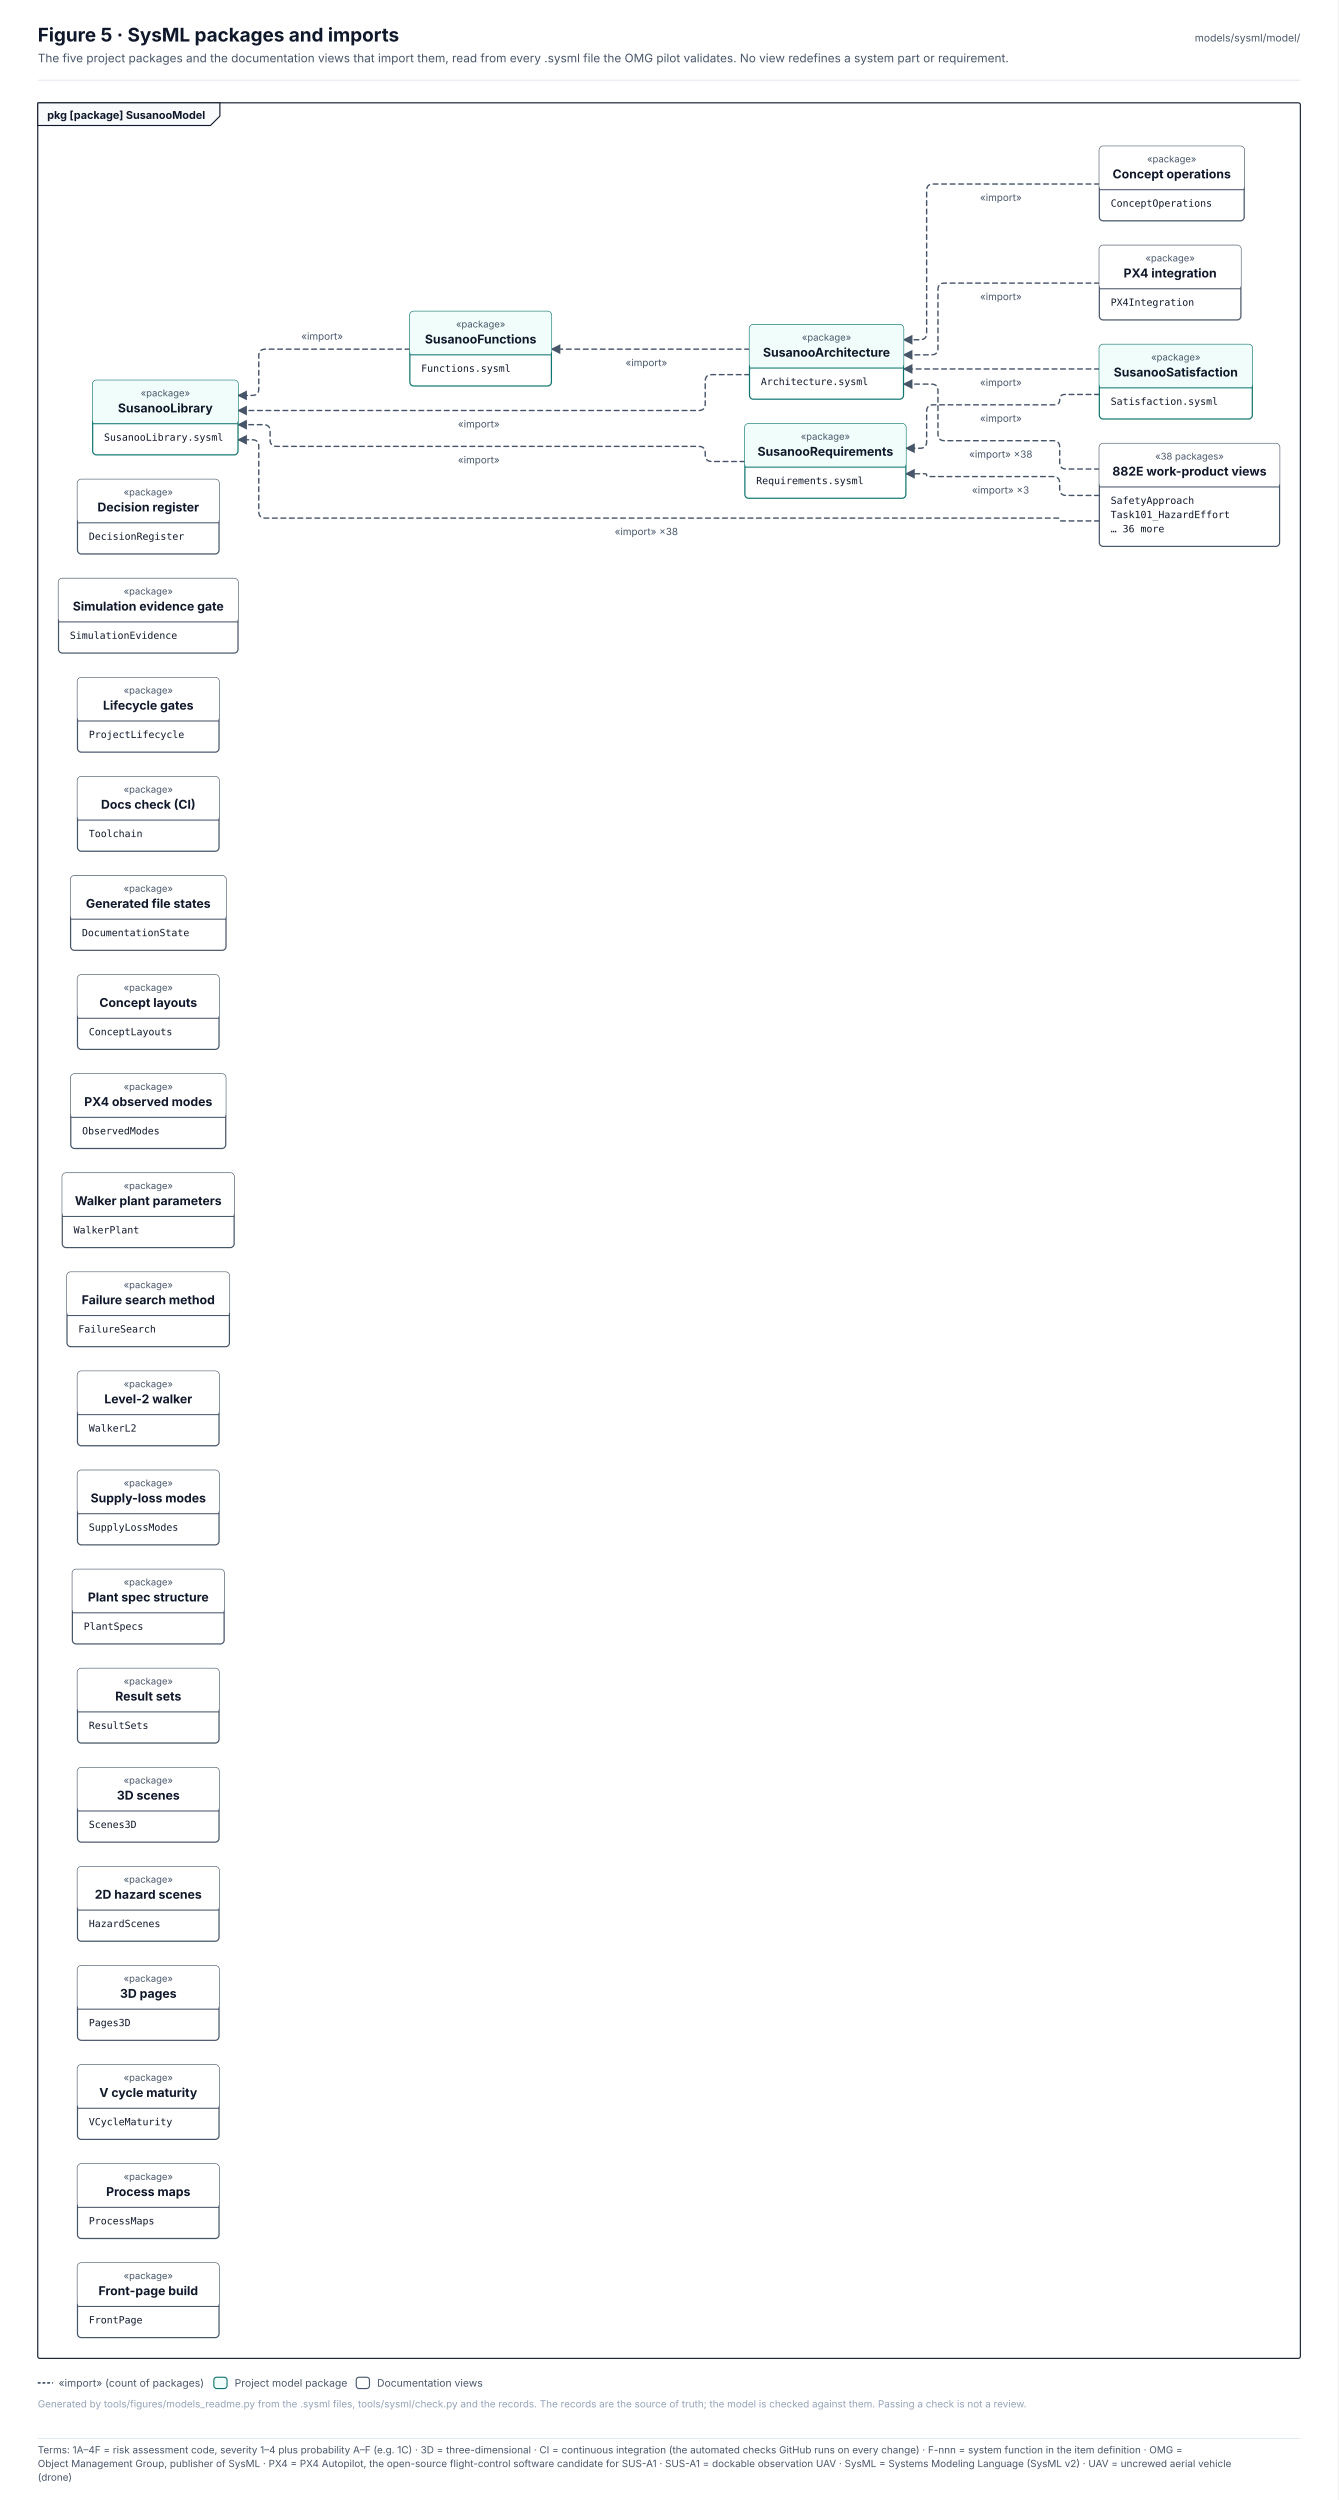
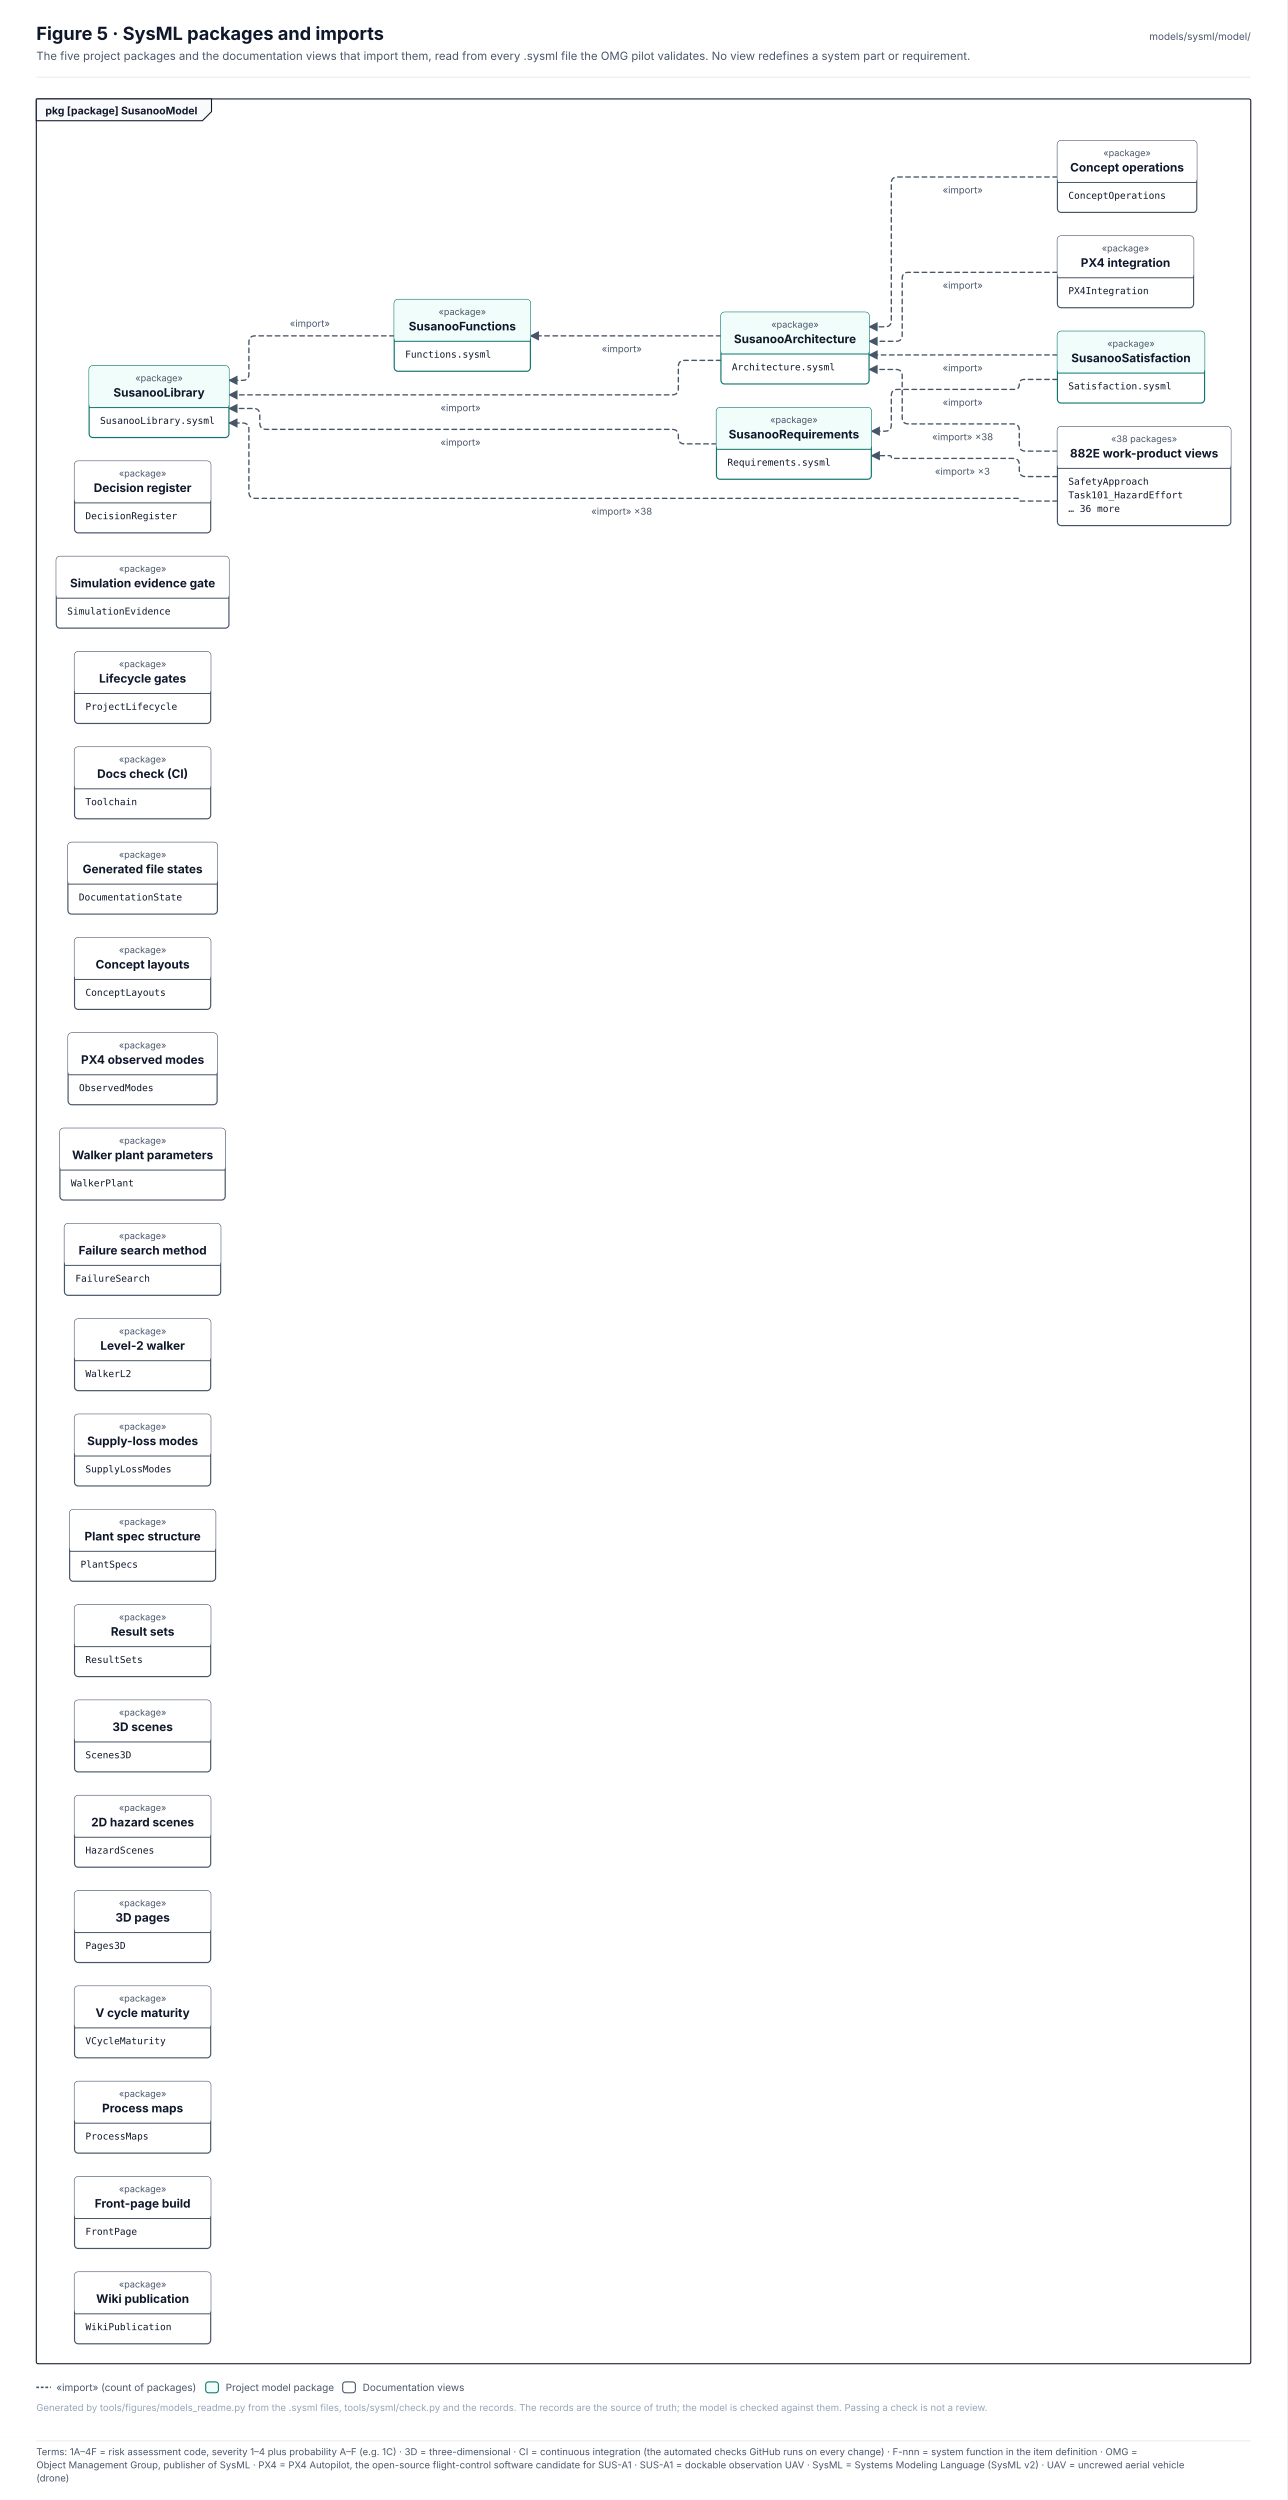
- <svg xmlns="http://www.w3.org/2000/svg" width="1417.9" height="2649.1" viewBox="0 0 1417.9 2649.1" font-family="Inter, 'Segoe UI', Helvetica, Arial, sans-serif" role="img">
+ <svg xmlns="http://www.w3.org/2000/svg" width="1417.9" height="2754.1" viewBox="0 0 1417.9 2754.1" font-family="Inter, 'Segoe UI', Helvetica, Arial, sans-serif" role="img">
  <defs>
    <pattern id="hatch" patternUnits="userSpaceOnUse" width="6" height="6" patternTransform="rotate(45)">
      <rect width="6" height="6" fill="#F1F5F9" />
      <line x1="0" y1="0" x2="0" y2="6" stroke="#E2E8F0" stroke-width="2" />
    </pattern>
    <marker id="arr-ink" viewBox="0 0 10 10" refX="9" refY="5" markerWidth="7" markerHeight="7" orient="auto-start-reverse">
      <path d="M0 0 L10 5 L0 10 z" fill="#475569" />
    </marker>
    <marker id="dia-ink" viewBox="0 0 16 10" refX="15" refY="5" markerWidth="12" markerHeight="8" orient="auto-start-reverse">
      <path d="M1 5 L8 1 L15 5 L8 9 z" fill="#475569" />
    </marker>
    <marker id="tri-ink" viewBox="0 0 12 12" refX="11" refY="6" markerWidth="10" markerHeight="10" orient="auto-start-reverse">
      <path d="M1 1 L11 6 L1 11 z" fill="#FFFFFF" stroke="#475569" stroke-width="1.2" />
    </marker>
    <marker id="arr-system" viewBox="0 0 10 10" refX="9" refY="5" markerWidth="7" markerHeight="7" orient="auto-start-reverse">
      <path d="M0 0 L10 5 L0 10 z" fill="#4F46E5" />
    </marker>
    <marker id="dia-system" viewBox="0 0 16 10" refX="15" refY="5" markerWidth="12" markerHeight="8" orient="auto-start-reverse">
      <path d="M1 5 L8 1 L15 5 L8 9 z" fill="#4F46E5" />
    </marker>
    <marker id="tri-system" viewBox="0 0 12 12" refX="11" refY="6" markerWidth="10" markerHeight="10" orient="auto-start-reverse">
      <path d="M1 1 L11 6 L1 11 z" fill="#FFFFFF" stroke="#4F46E5" stroke-width="1.2" />
    </marker>
    <marker id="arr-software" viewBox="0 0 10 10" refX="9" refY="5" markerWidth="7" markerHeight="7" orient="auto-start-reverse">
      <path d="M0 0 L10 5 L0 10 z" fill="#0F766E" />
    </marker>
    <marker id="dia-software" viewBox="0 0 16 10" refX="15" refY="5" markerWidth="12" markerHeight="8" orient="auto-start-reverse">
      <path d="M1 5 L8 1 L15 5 L8 9 z" fill="#0F766E" />
    </marker>
    <marker id="tri-software" viewBox="0 0 12 12" refX="11" refY="6" markerWidth="10" markerHeight="10" orient="auto-start-reverse">
      <path d="M1 1 L11 6 L1 11 z" fill="#FFFFFF" stroke="#0F766E" stroke-width="1.2" />
    </marker>
    <marker id="arr-safety" viewBox="0 0 10 10" refX="9" refY="5" markerWidth="7" markerHeight="7" orient="auto-start-reverse">
      <path d="M0 0 L10 5 L0 10 z" fill="#C2410C" />
    </marker>
    <marker id="dia-safety" viewBox="0 0 16 10" refX="15" refY="5" markerWidth="12" markerHeight="8" orient="auto-start-reverse">
      <path d="M1 5 L8 1 L15 5 L8 9 z" fill="#C2410C" />
    </marker>
    <marker id="tri-safety" viewBox="0 0 12 12" refX="11" refY="6" markerWidth="10" markerHeight="10" orient="auto-start-reverse">
      <path d="M1 1 L11 6 L1 11 z" fill="#FFFFFF" stroke="#C2410C" stroke-width="1.2" />
    </marker>
    <marker id="arr-interface" viewBox="0 0 10 10" refX="9" refY="5" markerWidth="7" markerHeight="7" orient="auto-start-reverse">
      <path d="M0 0 L10 5 L0 10 z" fill="#7C3AED" />
    </marker>
    <marker id="dia-interface" viewBox="0 0 16 10" refX="15" refY="5" markerWidth="12" markerHeight="8" orient="auto-start-reverse">
      <path d="M1 5 L8 1 L15 5 L8 9 z" fill="#7C3AED" />
    </marker>
    <marker id="tri-interface" viewBox="0 0 12 12" refX="11" refY="6" markerWidth="10" markerHeight="10" orient="auto-start-reverse">
      <path d="M1 1 L11 6 L1 11 z" fill="#FFFFFF" stroke="#7C3AED" stroke-width="1.2" />
    </marker>
    <marker id="arr-external" viewBox="0 0 10 10" refX="9" refY="5" markerWidth="7" markerHeight="7" orient="auto-start-reverse">
      <path d="M0 0 L10 5 L0 10 z" fill="#64748B" />
    </marker>
    <marker id="dia-external" viewBox="0 0 16 10" refX="15" refY="5" markerWidth="12" markerHeight="8" orient="auto-start-reverse">
      <path d="M1 5 L8 1 L15 5 L8 9 z" fill="#64748B" />
    </marker>
    <marker id="tri-external" viewBox="0 0 12 12" refX="11" refY="6" markerWidth="10" markerHeight="10" orient="auto-start-reverse">
      <path d="M1 1 L11 6 L1 11 z" fill="#FFFFFF" stroke="#64748B" stroke-width="1.2" />
    </marker>
    <marker id="arr-work" viewBox="0 0 10 10" refX="9" refY="5" markerWidth="7" markerHeight="7" orient="auto-start-reverse">
      <path d="M0 0 L10 5 L0 10 z" fill="#475569" />
    </marker>
    <marker id="dia-work" viewBox="0 0 16 10" refX="15" refY="5" markerWidth="12" markerHeight="8" orient="auto-start-reverse">
      <path d="M1 5 L8 1 L15 5 L8 9 z" fill="#475569" />
    </marker>
    <marker id="tri-work" viewBox="0 0 12 12" refX="11" refY="6" markerWidth="10" markerHeight="10" orient="auto-start-reverse">
      <path d="M1 1 L11 6 L1 11 z" fill="#FFFFFF" stroke="#475569" stroke-width="1.2" />
    </marker>
    <marker id="arr-muted" viewBox="0 0 10 10" refX="9" refY="5" markerWidth="7" markerHeight="7" orient="auto-start-reverse">
      <path d="M0 0 L10 5 L0 10 z" fill="#94A3B8" />
    </marker>
    <marker id="dia-muted" viewBox="0 0 16 10" refX="15" refY="5" markerWidth="12" markerHeight="8" orient="auto-start-reverse">
      <path d="M1 5 L8 1 L15 5 L8 9 z" fill="#94A3B8" />
    </marker>
    <marker id="tri-muted" viewBox="0 0 12 12" refX="11" refY="6" markerWidth="10" markerHeight="10" orient="auto-start-reverse">
      <path d="M1 1 L11 6 L1 11 z" fill="#FFFFFF" stroke="#94A3B8" stroke-width="1.2" />
    </marker>
    <marker id="arr-current" viewBox="0 0 10 10" refX="9" refY="5" markerWidth="7" markerHeight="7" orient="auto-start-reverse">
      <path d="M0 0 L10 5 L0 10 z" fill="#0F172A" />
    </marker>
    <marker id="dia-current" viewBox="0 0 16 10" refX="15" refY="5" markerWidth="12" markerHeight="8" orient="auto-start-reverse">
      <path d="M1 5 L8 1 L15 5 L8 9 z" fill="#0F172A" />
    </marker>
    <marker id="tri-current" viewBox="0 0 12 12" refX="11" refY="6" markerWidth="10" markerHeight="10" orient="auto-start-reverse">
      <path d="M1 1 L11 6 L1 11 z" fill="#FFFFFF" stroke="#0F172A" stroke-width="1.2" />
    </marker>
    <marker id="arr-ok" viewBox="0 0 10 10" refX="9" refY="5" markerWidth="7" markerHeight="7" orient="auto-start-reverse">
      <path d="M0 0 L10 5 L0 10 z" fill="#2E9E6A" />
    </marker>
    <marker id="dia-ok" viewBox="0 0 16 10" refX="15" refY="5" markerWidth="12" markerHeight="8" orient="auto-start-reverse">
      <path d="M1 5 L8 1 L15 5 L8 9 z" fill="#2E9E6A" />
    </marker>
    <marker id="tri-ok" viewBox="0 0 12 12" refX="11" refY="6" markerWidth="10" markerHeight="10" orient="auto-start-reverse">
      <path d="M1 1 L11 6 L1 11 z" fill="#FFFFFF" stroke="#2E9E6A" stroke-width="1.2" />
    </marker>
    <marker id="arr-amber" viewBox="0 0 10 10" refX="9" refY="5" markerWidth="7" markerHeight="7" orient="auto-start-reverse">
      <path d="M0 0 L10 5 L0 10 z" fill="#D97706" />
    </marker>
    <marker id="dia-amber" viewBox="0 0 16 10" refX="15" refY="5" markerWidth="12" markerHeight="8" orient="auto-start-reverse">
      <path d="M1 5 L8 1 L15 5 L8 9 z" fill="#D97706" />
    </marker>
    <marker id="tri-amber" viewBox="0 0 12 12" refX="11" refY="6" markerWidth="10" markerHeight="10" orient="auto-start-reverse">
      <path d="M1 1 L11 6 L1 11 z" fill="#FFFFFF" stroke="#D97706" stroke-width="1.2" />
    </marker>
    <marker id="arr-red" viewBox="0 0 10 10" refX="9" refY="5" markerWidth="7" markerHeight="7" orient="auto-start-reverse">
      <path d="M0 0 L10 5 L0 10 z" fill="#D2553F" />
    </marker>
    <marker id="dia-red" viewBox="0 0 16 10" refX="15" refY="5" markerWidth="12" markerHeight="8" orient="auto-start-reverse">
      <path d="M1 5 L8 1 L15 5 L8 9 z" fill="#D2553F" />
    </marker>
    <marker id="tri-red" viewBox="0 0 12 12" refX="11" refY="6" markerWidth="10" markerHeight="10" orient="auto-start-reverse">
      <path d="M1 1 L11 6 L1 11 z" fill="#FFFFFF" stroke="#D2553F" stroke-width="1.2" />
    </marker>
  </defs>
-   <rect x="0" y="0" width="1417.9" height="2580" rx="0" fill="#FFFFFF" stroke="none" stroke-width="0" />
+   <rect x="0" y="0" width="1417.9" height="2685" rx="0" fill="#FFFFFF" stroke="none" stroke-width="0" />
  <text x="40" y="44" font-size="20" fill="#0F172A" font-weight="700">Figure 5 · SysML packages and imports</text>
  <text x="40" y="66" font-size="12.5" fill="#475569">The five project packages and the documentation views that import them, read from every .sysml file the OMG pilot validates. No view redefines a system part or requirement.</text>
  <text x="1377.9" y="44" font-size="11" fill="#475569" text-anchor="end">models/sysml/model/</text>
  <line x1="40" y1="85" x2="1377.9" y2="85" stroke="#E2E8F0" stroke-width="1" />
-   <rect x="40" y="109" width="1337.9" height="2390" rx="2" fill="none" stroke="#0F172A" stroke-width="1.2" />
+   <rect x="40" y="109" width="1337.9" height="2495" rx="2" fill="none" stroke="#0F172A" stroke-width="1.2" />
  <path d="M40 109 L233 109 L233 123 L223 133 L40 133 Z" stroke="#0F172A" stroke-width="1.2" fill="#F8FAFC" stroke-linejoin="round" stroke-linecap="round" />
  <text x="50" y="126" font-size="11.5" fill="#0F172A" font-weight="700">pkg [package] SusanooModel</text>
  <g transform="translate(56 149)">
    <path d="M378.3 221 L225.2 221 Q218.2 221 218.2 228 L218.2 263 Q218.2 270 211.2 270 L196.2 270" stroke="#475569" stroke-width="1.5" fill="none" stroke-dasharray="5 4" stroke-linejoin="round" stroke-linecap="round" marker-end="url(#arr-ink)" />
    <path d="M738.2 221 L528.3 221" stroke="#475569" stroke-width="1.5" fill="none" stroke-dasharray="5 4" stroke-linejoin="round" stroke-linecap="round" marker-end="url(#arr-ink)" />
    <path d="M738.2 248 L698.3 248 Q691.3 248 691.3 255 L691.3 279 Q691.3 286 684.3 286 L196.2 286" stroke="#475569" stroke-width="1.5" fill="none" stroke-dasharray="5 4" stroke-linejoin="round" stroke-linecap="round" marker-end="url(#arr-ink)" />
    <path d="M733.3 340 L698.3 340 Q691.3 340 691.3 333 L691.3 331 Q691.3 324 684.3 324 L237.2 324 Q230.2 324 230.2 317 L230.2 308 Q230.2 301 223.2 301 L196.2 301" stroke="#475569" stroke-width="1.5" fill="none" stroke-dasharray="5 4" stroke-linejoin="round" stroke-linecap="round" marker-end="url(#arr-ink)" />
    <path d="M1108.9 242 L901.4 242" stroke="#475569" stroke-width="1.5" fill="none" stroke-dasharray="5 4" stroke-linejoin="round" stroke-linecap="round" marker-end="url(#arr-ink)" />
    <path d="M1108.9 269 L1072.4 269 Q1066.9 269 1066.9 274.5 L1066.9 274.5 Q1066.9 280 1061.4 280 L932.9 280 Q925.9 280 925.9 287 L925.9 319 Q925.9 326 918.9 326 L903.9 326" stroke="#475569" stroke-width="1.5" fill="none" stroke-dasharray="5 4" stroke-linejoin="round" stroke-linecap="round" marker-end="url(#arr-ink)" />
    <path d="M1108.9 46 L932.9 46 Q925.9 46 925.9 53 L925.9 204 Q925.9 211 918.9 211 L901.4 211" stroke="#475569" stroke-width="1.5" fill="none" stroke-dasharray="5 4" stroke-linejoin="round" stroke-linecap="round" marker-end="url(#arr-ink)" />
    <path d="M1108.9 151 L944.9 151 Q937.9 151 937.9 158 L937.9 220 Q937.9 227 930.9 227 L901.4 227" stroke="#475569" stroke-width="1.5" fill="none" stroke-dasharray="5 4" stroke-linejoin="round" stroke-linecap="round" marker-end="url(#arr-ink)" />
    <path d="M1108.9 348 L1073.9 348 Q1066.9 348 1066.9 341 L1066.9 325 Q1066.9 318 1059.9 318 L944.9 318 Q937.9 318 937.9 311 L937.9 265 Q937.9 258 930.9 258 L901.4 258" stroke="#475569" stroke-width="1.5" fill="none" stroke-dasharray="5 4" stroke-linejoin="round" stroke-linecap="round" marker-end="url(#arr-ink)" />
    <path d="M1108.9 403 L1068.4 403 Q1066.9 403 1066.9 401.5 L1066.9 401.5 Q1066.9 400 1065.4 400 L225.2 400 Q218.2 400 218.2 393 L218.2 324 Q218.2 317 211.2 317 L196.2 317" stroke="#475569" stroke-width="1.5" fill="none" stroke-dasharray="5 4" stroke-linejoin="round" stroke-linecap="round" marker-end="url(#arr-ink)" />
    <path d="M1108.9 376 L1073.9 376 Q1066.9 376 1066.9 369 L1066.9 363 Q1066.9 356 1059.9 356 L927.4 356 Q925.9 356 925.9 354.5 L925.9 354.5 Q925.9 353 924.4 353 L903.9 353" stroke="#475569" stroke-width="1.5" fill="none" stroke-dasharray="5 4" stroke-linejoin="round" stroke-linecap="round" marker-end="url(#arr-ink)" />
    <rect x="42.2" y="254" width="154" height="79" rx="4" fill="#FFFFFF" stroke="#0F766E" stroke-width="1.3" />
    <rect x="42.2" y="254" width="154" height="46" rx="4" fill="#F0FDFA" stroke="none" stroke-width="0" />
    <line x1="42.2" y1="300" x2="196.2" y2="300" stroke="#0F766E" stroke-width="1.1" />
    <text x="119.2" y="271" font-size="10" fill="#475569" text-anchor="middle">«package»</text>
    <text x="119.2" y="288" font-size="13" fill="#0F172A" font-weight="700" text-anchor="middle">SusanooLibrary</text>
    <text x="54.2" y="318" font-size="10.5" fill="#0F172A" font-family="'JetBrains Mono', 'SFMono-Regular', Menlo, Consolas, monospace">SusanooLibrary.sysml</text>
    <rect x="378.3" y="181" width="150" height="79" rx="4" fill="#FFFFFF" stroke="#0F766E" stroke-width="1.3" />
    <rect x="378.3" y="181" width="150" height="46" rx="4" fill="#F0FDFA" stroke="none" stroke-width="0" />
    <line x1="378.3" y1="227" x2="528.3" y2="227" stroke="#0F766E" stroke-width="1.1" />
    <text x="453.3" y="198" font-size="10" fill="#475569" text-anchor="middle">«package»</text>
    <text x="453.3" y="215" font-size="13" fill="#0F172A" font-weight="700" text-anchor="middle">SusanooFunctions</text>
    <text x="390.3" y="245" font-size="10.5" fill="#0F172A" font-family="'JetBrains Mono', 'SFMono-Regular', Menlo, Consolas, monospace">Functions.sysml</text>
    <rect x="738.2" y="195" width="163.2" height="79" rx="4" fill="#FFFFFF" stroke="#0F766E" stroke-width="1.3" />
    <rect x="738.2" y="195" width="163.2" height="46" rx="4" fill="#F0FDFA" stroke="none" stroke-width="0" />
    <line x1="738.2" y1="241" x2="901.4" y2="241" stroke="#0F766E" stroke-width="1.1" />
    <text x="819.8" y="212" font-size="10" fill="#475569" text-anchor="middle">«package»</text>
    <text x="819.8" y="229" font-size="13" fill="#0F172A" font-weight="700" text-anchor="middle">SusanooArchitecture</text>
    <text x="750.2" y="259" font-size="10.5" fill="#0F172A" font-family="'JetBrains Mono', 'SFMono-Regular', Menlo, Consolas, monospace">Architecture.sysml</text>
    <rect x="733.3" y="300" width="170.6" height="79" rx="4" fill="#FFFFFF" stroke="#0F766E" stroke-width="1.3" />
    <rect x="733.3" y="300" width="170.6" height="46" rx="4" fill="#F0FDFA" stroke="none" stroke-width="0" />
    <line x1="733.3" y1="346" x2="903.9" y2="346" stroke="#0F766E" stroke-width="1.1" />
    <text x="818.6" y="317" font-size="10" fill="#475569" text-anchor="middle">«package»</text>
    <text x="818.6" y="334" font-size="13" fill="#0F172A" font-weight="700" text-anchor="middle">SusanooRequirements</text>
    <text x="745.3" y="364" font-size="10.5" fill="#0F172A" font-family="'JetBrains Mono', 'SFMono-Regular', Menlo, Consolas, monospace">Requirements.sysml</text>
    <rect x="1108.9" y="216" width="162.1" height="79" rx="4" fill="#FFFFFF" stroke="#0F766E" stroke-width="1.3" />
    <rect x="1108.9" y="216" width="162.1" height="46" rx="4" fill="#F0FDFA" stroke="none" stroke-width="0" />
    <line x1="1108.9" y1="262" x2="1271" y2="262" stroke="#0F766E" stroke-width="1.1" />
    <text x="1189.9" y="233" font-size="10" fill="#475569" text-anchor="middle">«package»</text>
    <text x="1189.9" y="250" font-size="13" fill="#0F172A" font-weight="700" text-anchor="middle">SusanooSatisfaction</text>
    <text x="1120.9" y="280" font-size="10.5" fill="#0F172A" font-family="'JetBrains Mono', 'SFMono-Regular', Menlo, Consolas, monospace">Satisfaction.sysml</text>
    <rect x="1108.9" y="6" width="153.5" height="79" rx="4" fill="#FFFFFF" stroke="#475569" stroke-width="1.3" />
    <rect x="1108.9" y="6" width="153.5" height="46" rx="4" fill="#FFFFFF" stroke="none" stroke-width="0" />
    <line x1="1108.9" y1="52" x2="1262.4" y2="52" stroke="#475569" stroke-width="1.1" />
    <text x="1185.6" y="23" font-size="10" fill="#475569" text-anchor="middle">«package»</text>
    <text x="1185.6" y="40" font-size="13" fill="#0F172A" font-weight="700" text-anchor="middle">Concept operations</text>
    <text x="1120.9" y="70" font-size="10.5" fill="#0F172A" font-family="'JetBrains Mono', 'SFMono-Regular', Menlo, Consolas, monospace">ConceptOperations</text>
    <rect x="1108.9" y="111" width="150" height="79" rx="4" fill="#FFFFFF" stroke="#475569" stroke-width="1.3" />
    <rect x="1108.9" y="111" width="150" height="46" rx="4" fill="#FFFFFF" stroke="none" stroke-width="0" />
    <line x1="1108.9" y1="157" x2="1258.9" y2="157" stroke="#475569" stroke-width="1.1" />
    <text x="1183.9" y="128" font-size="10" fill="#475569" text-anchor="middle">«package»</text>
    <text x="1183.9" y="145" font-size="13" fill="#0F172A" font-weight="700" text-anchor="middle">PX4 integration</text>
    <text x="1120.9" y="175" font-size="10.5" fill="#0F172A" font-family="'JetBrains Mono', 'SFMono-Regular', Menlo, Consolas, monospace">PX4Integration</text>
    <rect x="26.1" y="359" width="150" height="79" rx="4" fill="#FFFFFF" stroke="#475569" stroke-width="1.3" />
    <rect x="26.1" y="359" width="150" height="46" rx="4" fill="#FFFFFF" stroke="none" stroke-width="0" />
    <line x1="26.1" y1="405" x2="176.1" y2="405" stroke="#475569" stroke-width="1.1" />
    <text x="101.1" y="376" font-size="10" fill="#475569" text-anchor="middle">«package»</text>
    <text x="101.1" y="393" font-size="13" fill="#0F172A" font-weight="700" text-anchor="middle">Decision register</text>
    <text x="38.1" y="423" font-size="10.5" fill="#0F172A" font-family="'JetBrains Mono', 'SFMono-Regular', Menlo, Consolas, monospace">DecisionRegister</text>
    <rect x="6" y="464" width="190.2" height="79" rx="4" fill="#FFFFFF" stroke="#475569" stroke-width="1.3" />
    <rect x="6" y="464" width="190.2" height="46" rx="4" fill="#FFFFFF" stroke="none" stroke-width="0" />
    <line x1="6" y1="510" x2="196.2" y2="510" stroke="#475569" stroke-width="1.1" />
    <text x="101.1" y="481" font-size="10" fill="#475569" text-anchor="middle">«package»</text>
    <text x="101.1" y="498" font-size="13" fill="#0F172A" font-weight="700" text-anchor="middle">Simulation evidence gate</text>
    <text x="18" y="528" font-size="10.5" fill="#0F172A" font-family="'JetBrains Mono', 'SFMono-Regular', Menlo, Consolas, monospace">SimulationEvidence</text>
    <rect x="26.1" y="569" width="150" height="79" rx="4" fill="#FFFFFF" stroke="#475569" stroke-width="1.3" />
    <rect x="26.1" y="569" width="150" height="46" rx="4" fill="#FFFFFF" stroke="none" stroke-width="0" />
    <line x1="26.1" y1="615" x2="176.1" y2="615" stroke="#475569" stroke-width="1.1" />
    <text x="101.1" y="586" font-size="10" fill="#475569" text-anchor="middle">«package»</text>
    <text x="101.1" y="603" font-size="13" fill="#0F172A" font-weight="700" text-anchor="middle">Lifecycle gates</text>
    <text x="38.1" y="633" font-size="10.5" fill="#0F172A" font-family="'JetBrains Mono', 'SFMono-Regular', Menlo, Consolas, monospace">ProjectLifecycle</text>
    <rect x="26.1" y="674" width="150" height="79" rx="4" fill="#FFFFFF" stroke="#475569" stroke-width="1.3" />
    <rect x="26.1" y="674" width="150" height="46" rx="4" fill="#FFFFFF" stroke="none" stroke-width="0" />
    <line x1="26.1" y1="720" x2="176.1" y2="720" stroke="#475569" stroke-width="1.1" />
    <text x="101.1" y="691" font-size="10" fill="#475569" text-anchor="middle">«package»</text>
    <text x="101.1" y="708" font-size="13" fill="#0F172A" font-weight="700" text-anchor="middle">Docs check (CI)</text>
    <text x="38.1" y="738" font-size="10.5" fill="#0F172A" font-family="'JetBrains Mono', 'SFMono-Regular', Menlo, Consolas, monospace">Toolchain</text>
    <rect x="18.8" y="779" width="164.7" height="79" rx="4" fill="#FFFFFF" stroke="#475569" stroke-width="1.3" />
    <rect x="18.8" y="779" width="164.7" height="46" rx="4" fill="#FFFFFF" stroke="none" stroke-width="0" />
    <line x1="18.8" y1="825" x2="183.5" y2="825" stroke="#475569" stroke-width="1.1" />
    <text x="101.1" y="796" font-size="10" fill="#475569" text-anchor="middle">«package»</text>
    <text x="101.1" y="813" font-size="13" fill="#0F172A" font-weight="700" text-anchor="middle">Generated file states</text>
    <text x="30.8" y="843" font-size="10.5" fill="#0F172A" font-family="'JetBrains Mono', 'SFMono-Regular', Menlo, Consolas, monospace">DocumentationState</text>
    <rect x="26.1" y="884" width="150" height="79" rx="4" fill="#FFFFFF" stroke="#475569" stroke-width="1.3" />
    <rect x="26.1" y="884" width="150" height="46" rx="4" fill="#FFFFFF" stroke="none" stroke-width="0" />
    <line x1="26.1" y1="930" x2="176.1" y2="930" stroke="#475569" stroke-width="1.1" />
    <text x="101.1" y="901" font-size="10" fill="#475569" text-anchor="middle">«package»</text>
    <text x="101.1" y="918" font-size="13" fill="#0F172A" font-weight="700" text-anchor="middle">Concept layouts</text>
    <text x="38.1" y="948" font-size="10.5" fill="#0F172A" font-family="'JetBrains Mono', 'SFMono-Regular', Menlo, Consolas, monospace">ConceptLayouts</text>
    <rect x="19" y="989" width="164.2" height="79" rx="4" fill="#FFFFFF" stroke="#475569" stroke-width="1.3" />
    <rect x="19" y="989" width="164.2" height="46" rx="4" fill="#FFFFFF" stroke="none" stroke-width="0" />
    <line x1="19" y1="1035" x2="183.2" y2="1035" stroke="#475569" stroke-width="1.1" />
    <text x="101.1" y="1006" font-size="10" fill="#475569" text-anchor="middle">«package»</text>
    <text x="101.1" y="1023" font-size="13" fill="#0F172A" font-weight="700" text-anchor="middle">PX4 observed modes</text>
    <text x="31" y="1053" font-size="10.5" fill="#0F172A" font-family="'JetBrains Mono', 'SFMono-Regular', Menlo, Consolas, monospace">ObservedModes</text>
    <rect x="10" y="1094" width="182.1" height="79" rx="4" fill="#FFFFFF" stroke="#475569" stroke-width="1.3" />
    <rect x="10" y="1094" width="182.1" height="46" rx="4" fill="#FFFFFF" stroke="none" stroke-width="0" />
    <line x1="10" y1="1140" x2="192.2" y2="1140" stroke="#475569" stroke-width="1.1" />
    <text x="101.1" y="1111" font-size="10" fill="#475569" text-anchor="middle">«package»</text>
    <text x="101.1" y="1128" font-size="13" fill="#0F172A" font-weight="700" text-anchor="middle">Walker plant parameters</text>
    <text x="22" y="1158" font-size="10.5" fill="#0F172A" font-family="'JetBrains Mono', 'SFMono-Regular', Menlo, Consolas, monospace">WalkerPlant</text>
    <rect x="15" y="1199" width="172.1" height="79" rx="4" fill="#FFFFFF" stroke="#475569" stroke-width="1.3" />
    <rect x="15" y="1199" width="172.1" height="46" rx="4" fill="#FFFFFF" stroke="none" stroke-width="0" />
    <line x1="15" y1="1245" x2="187.2" y2="1245" stroke="#475569" stroke-width="1.1" />
    <text x="101.1" y="1216" font-size="10" fill="#475569" text-anchor="middle">«package»</text>
    <text x="101.1" y="1233" font-size="13" fill="#0F172A" font-weight="700" text-anchor="middle">Failure search method</text>
    <text x="27" y="1263" font-size="10.5" fill="#0F172A" font-family="'JetBrains Mono', 'SFMono-Regular', Menlo, Consolas, monospace">FailureSearch</text>
    <rect x="26.1" y="1304" width="150" height="79" rx="4" fill="#FFFFFF" stroke="#475569" stroke-width="1.3" />
    <rect x="26.1" y="1304" width="150" height="46" rx="4" fill="#FFFFFF" stroke="none" stroke-width="0" />
    <line x1="26.1" y1="1350" x2="176.1" y2="1350" stroke="#475569" stroke-width="1.1" />
    <text x="101.1" y="1321" font-size="10" fill="#475569" text-anchor="middle">«package»</text>
    <text x="101.1" y="1338" font-size="13" fill="#0F172A" font-weight="700" text-anchor="middle">Level-2 walker</text>
    <text x="38.1" y="1368" font-size="10.5" fill="#0F172A" font-family="'JetBrains Mono', 'SFMono-Regular', Menlo, Consolas, monospace">WalkerL2</text>
    <rect x="26.1" y="1409" width="150" height="79" rx="4" fill="#FFFFFF" stroke="#475569" stroke-width="1.3" />
    <rect x="26.1" y="1409" width="150" height="46" rx="4" fill="#FFFFFF" stroke="none" stroke-width="0" />
    <line x1="26.1" y1="1455" x2="176.1" y2="1455" stroke="#475569" stroke-width="1.1" />
    <text x="101.1" y="1426" font-size="10" fill="#475569" text-anchor="middle">«package»</text>
    <text x="101.1" y="1443" font-size="13" fill="#0F172A" font-weight="700" text-anchor="middle">Supply-loss modes</text>
    <text x="38.1" y="1473" font-size="10.5" fill="#0F172A" font-family="'JetBrains Mono', 'SFMono-Regular', Menlo, Consolas, monospace">SupplyLossModes</text>
    <rect x="20.7" y="1514" width="160.8" height="79" rx="4" fill="#FFFFFF" stroke="#475569" stroke-width="1.3" />
    <rect x="20.7" y="1514" width="160.8" height="46" rx="4" fill="#FFFFFF" stroke="none" stroke-width="0" />
    <line x1="20.7" y1="1560" x2="181.5" y2="1560" stroke="#475569" stroke-width="1.1" />
    <text x="101.1" y="1531" font-size="10" fill="#475569" text-anchor="middle">«package»</text>
    <text x="101.1" y="1548" font-size="13" fill="#0F172A" font-weight="700" text-anchor="middle">Plant spec structure</text>
    <text x="32.7" y="1578" font-size="10.5" fill="#0F172A" font-family="'JetBrains Mono', 'SFMono-Regular', Menlo, Consolas, monospace">PlantSpecs</text>
    <rect x="26.1" y="1619" width="150" height="79" rx="4" fill="#FFFFFF" stroke="#475569" stroke-width="1.3" />
    <rect x="26.1" y="1619" width="150" height="46" rx="4" fill="#FFFFFF" stroke="none" stroke-width="0" />
    <line x1="26.1" y1="1665" x2="176.1" y2="1665" stroke="#475569" stroke-width="1.1" />
    <text x="101.1" y="1636" font-size="10" fill="#475569" text-anchor="middle">«package»</text>
    <text x="101.1" y="1653" font-size="13" fill="#0F172A" font-weight="700" text-anchor="middle">Result sets</text>
    <text x="38.1" y="1683" font-size="10.5" fill="#0F172A" font-family="'JetBrains Mono', 'SFMono-Regular', Menlo, Consolas, monospace">ResultSets</text>
    <rect x="26.1" y="1724" width="150" height="79" rx="4" fill="#FFFFFF" stroke="#475569" stroke-width="1.3" />
    <rect x="26.1" y="1724" width="150" height="46" rx="4" fill="#FFFFFF" stroke="none" stroke-width="0" />
    <line x1="26.1" y1="1770" x2="176.1" y2="1770" stroke="#475569" stroke-width="1.1" />
    <text x="101.1" y="1741" font-size="10" fill="#475569" text-anchor="middle">«package»</text>
    <text x="101.1" y="1758" font-size="13" fill="#0F172A" font-weight="700" text-anchor="middle">3D scenes</text>
    <text x="38.1" y="1788" font-size="10.5" fill="#0F172A" font-family="'JetBrains Mono', 'SFMono-Regular', Menlo, Consolas, monospace">Scenes3D</text>
    <rect x="26.1" y="1829" width="150" height="79" rx="4" fill="#FFFFFF" stroke="#475569" stroke-width="1.3" />
    <rect x="26.1" y="1829" width="150" height="46" rx="4" fill="#FFFFFF" stroke="none" stroke-width="0" />
    <line x1="26.1" y1="1875" x2="176.1" y2="1875" stroke="#475569" stroke-width="1.1" />
    <text x="101.1" y="1846" font-size="10" fill="#475569" text-anchor="middle">«package»</text>
    <text x="101.1" y="1863" font-size="13" fill="#0F172A" font-weight="700" text-anchor="middle">2D hazard scenes</text>
    <text x="38.1" y="1893" font-size="10.5" fill="#0F172A" font-family="'JetBrains Mono', 'SFMono-Regular', Menlo, Consolas, monospace">HazardScenes</text>
    <rect x="26.1" y="1934" width="150" height="79" rx="4" fill="#FFFFFF" stroke="#475569" stroke-width="1.3" />
    <rect x="26.1" y="1934" width="150" height="46" rx="4" fill="#FFFFFF" stroke="none" stroke-width="0" />
    <line x1="26.1" y1="1980" x2="176.1" y2="1980" stroke="#475569" stroke-width="1.1" />
    <text x="101.1" y="1951" font-size="10" fill="#475569" text-anchor="middle">«package»</text>
    <text x="101.1" y="1968" font-size="13" fill="#0F172A" font-weight="700" text-anchor="middle">3D pages</text>
    <text x="38.1" y="1998" font-size="10.5" fill="#0F172A" font-family="'JetBrains Mono', 'SFMono-Regular', Menlo, Consolas, monospace">Pages3D</text>
    <rect x="26.1" y="2039" width="150" height="79" rx="4" fill="#FFFFFF" stroke="#475569" stroke-width="1.3" />
    <rect x="26.1" y="2039" width="150" height="46" rx="4" fill="#FFFFFF" stroke="none" stroke-width="0" />
    <line x1="26.1" y1="2085" x2="176.1" y2="2085" stroke="#475569" stroke-width="1.1" />
    <text x="101.1" y="2056" font-size="10" fill="#475569" text-anchor="middle">«package»</text>
    <text x="101.1" y="2073" font-size="13" fill="#0F172A" font-weight="700" text-anchor="middle">V cycle maturity</text>
    <text x="38.1" y="2103" font-size="10.5" fill="#0F172A" font-family="'JetBrains Mono', 'SFMono-Regular', Menlo, Consolas, monospace">VCycleMaturity</text>
    <rect x="26.1" y="2144" width="150" height="79" rx="4" fill="#FFFFFF" stroke="#475569" stroke-width="1.3" />
    <rect x="26.1" y="2144" width="150" height="46" rx="4" fill="#FFFFFF" stroke="none" stroke-width="0" />
    <line x1="26.1" y1="2190" x2="176.1" y2="2190" stroke="#475569" stroke-width="1.1" />
    <text x="101.1" y="2161" font-size="10" fill="#475569" text-anchor="middle">«package»</text>
    <text x="101.1" y="2178" font-size="13" fill="#0F172A" font-weight="700" text-anchor="middle">Process maps</text>
    <text x="38.1" y="2208" font-size="10.5" fill="#0F172A" font-family="'JetBrains Mono', 'SFMono-Regular', Menlo, Consolas, monospace">ProcessMaps</text>
    <rect x="26.1" y="2249" width="150" height="79" rx="4" fill="#FFFFFF" stroke="#475569" stroke-width="1.3" />
    <rect x="26.1" y="2249" width="150" height="46" rx="4" fill="#FFFFFF" stroke="none" stroke-width="0" />
    <line x1="26.1" y1="2295" x2="176.1" y2="2295" stroke="#475569" stroke-width="1.1" />
    <text x="101.1" y="2266" font-size="10" fill="#475569" text-anchor="middle">«package»</text>
    <text x="101.1" y="2283" font-size="13" fill="#0F172A" font-weight="700" text-anchor="middle">Front-page build</text>
    <text x="38.1" y="2313" font-size="10.5" fill="#0F172A" font-family="'JetBrains Mono', 'SFMono-Regular', Menlo, Consolas, monospace">FrontPage</text>
+     <rect x="26.1" y="2354" width="150" height="79" rx="4" fill="#FFFFFF" stroke="#475569" stroke-width="1.3" />
+     <rect x="26.1" y="2354" width="150" height="46" rx="4" fill="#FFFFFF" stroke="none" stroke-width="0" />
+     <line x1="26.1" y1="2400" x2="176.1" y2="2400" stroke="#475569" stroke-width="1.1" />
+     <text x="101.1" y="2371" font-size="10" fill="#475569" text-anchor="middle">«package»</text>
+     <text x="101.1" y="2388" font-size="13" fill="#0F172A" font-weight="700" text-anchor="middle">Wiki publication</text>
+     <text x="38.1" y="2418" font-size="10.5" fill="#0F172A" font-family="'JetBrains Mono', 'SFMono-Regular', Menlo, Consolas, monospace">WikiPublication</text>
    <rect x="1108.9" y="321" width="191" height="109" rx="4" fill="#FFFFFF" stroke="#475569" stroke-width="1.3" />
    <rect x="1108.9" y="321" width="191" height="46" rx="4" fill="#FFFFFF" stroke="none" stroke-width="0" />
    <line x1="1108.9" y1="367" x2="1299.9" y2="367" stroke="#475569" stroke-width="1.1" />
    <text x="1204.4" y="338" font-size="10" fill="#475569" text-anchor="middle">«38 packages»</text>
    <text x="1204.4" y="355" font-size="13" fill="#0F172A" font-weight="700" text-anchor="middle">882E work-product views</text>
    <text x="1120.9" y="385" font-size="10.5" fill="#0F172A" font-family="'JetBrains Mono', 'SFMono-Regular', Menlo, Consolas, monospace">SafetyApproach</text>
    <text x="1120.9" y="400" font-size="10.5" fill="#0F172A" font-family="'JetBrains Mono', 'SFMono-Regular', Menlo, Consolas, monospace">Task101_HazardEffort</text>
    <text x="1120.9" y="415" font-size="10.5" fill="#0F172A" font-family="'JetBrains Mono', 'SFMono-Regular', Menlo, Consolas, monospace">… 36 more</text>
    <rect x="258.2" y="198" width="58.1" height="18" rx="4" fill="#FFFFFF" stroke="none" stroke-width="0" opacity="0.92" />
    <text x="263.2" y="211" font-size="10.5" fill="#475569">«import»</text>
    <rect x="601.8" y="226" width="58.1" height="18" rx="4" fill="#FFFFFF" stroke="none" stroke-width="0" opacity="0.92" />
    <text x="606.8" y="239" font-size="10.5" fill="#475569">«import»</text>
    <rect x="424.2" y="291" width="58.1" height="18" rx="4" fill="#FFFFFF" stroke="none" stroke-width="0" opacity="0.92" />
    <text x="429.2" y="304" font-size="10.5" fill="#475569">«import»</text>
    <rect x="424.2" y="329" width="58.1" height="18" rx="4" fill="#FFFFFF" stroke="none" stroke-width="0" opacity="0.92" />
    <text x="429.2" y="342" font-size="10.5" fill="#475569">«import»</text>
    <rect x="977.4" y="247" width="58.1" height="18" rx="4" fill="#FFFFFF" stroke="none" stroke-width="0" opacity="0.92" />
    <text x="982.4" y="260" font-size="10.5" fill="#475569">«import»</text>
    <rect x="977.4" y="285" width="58.1" height="18" rx="4" fill="#FFFFFF" stroke="none" stroke-width="0" opacity="0.92" />
    <text x="982.4" y="298" font-size="10.5" fill="#475569">«import»</text>
    <rect x="977.4" y="51" width="58.1" height="18" rx="4" fill="#FFFFFF" stroke="none" stroke-width="0" opacity="0.92" />
    <text x="982.4" y="64" font-size="10.5" fill="#475569">«import»</text>
    <rect x="977.4" y="156" width="58.1" height="18" rx="4" fill="#FFFFFF" stroke="none" stroke-width="0" opacity="0.92" />
    <text x="982.4" y="169" font-size="10.5" fill="#475569">«import»</text>
    <rect x="965.9" y="323" width="81" height="18" rx="4" fill="#FFFFFF" stroke="none" stroke-width="0" opacity="0.92" />
    <text x="970.9" y="336" font-size="10.5" fill="#475569">«import» ×38</text>
    <rect x="590.3" y="405" width="81" height="18" rx="4" fill="#FFFFFF" stroke="none" stroke-width="0" opacity="0.92" />
    <text x="595.3" y="418" font-size="10.5" fill="#475569">«import» ×38</text>
    <rect x="968.9" y="361" width="75.1" height="18" rx="4" fill="#FFFFFF" stroke="none" stroke-width="0" opacity="0.92" />
    <text x="973.9" y="374" font-size="10.5" fill="#475569">«import» ×3</text>
  </g>
-   <line x1="40" y1="2525" x2="56" y2="2525" stroke="#475569" stroke-width="1.8" stroke-dasharray="3 2" />
-   <text x="62" y="2529" font-size="11" fill="#475569">«import» (count of packages)</text>
-   <rect x="226.6" y="2519" width="14" height="12" rx="3" fill="#F0FDFA" stroke="#0F766E" stroke-width="1.2" />
-   <text x="248.6" y="2529" font-size="11" fill="#475569">Project model package</text>
-   <rect x="377.5" y="2519" width="14" height="12" rx="3" fill="#FFFFFF" stroke="#475569" stroke-width="1.2" />
-   <text x="399.5" y="2529" font-size="11" fill="#475569">Documentation views</text>
-   <text x="40" y="2551" font-size="10.5" fill="#94A3B8">Generated by tools/figures/models_readme.py from the .sysml files, tools/sysml/check.py and the records. The records are the source of truth; the model is checked against them. Passing a check is not a review.</text>
-   <g class="terms" data-base-h="2580">
-     <rect x="0" y="2580" width="1417.9" height="69.1" fill="#FFFFFF" />
-     <line x1="40" y1="2584" x2="1377.9" y2="2584" stroke="#E2E8F0" stroke-width="1" />
-     <text x="40" y="2599.7" font-size="10.5" fill="#475569" font-family="Inter, 'Segoe UI', Helvetica, Arial, sans-serif">Terms: 1A–4F = risk assessment code, severity 1–4 plus probability A–F (e.g. 1C) · 3D = three-dimensional · CI = continuous integration (the automated checks GitHub runs on every change) · F-nnn = system function in the item definition · OMG =</text>
-     <text x="40" y="2614.2" font-size="10.5" fill="#475569" font-family="Inter, 'Segoe UI', Helvetica, Arial, sans-serif">Object Management Group, publisher of SysML · PX4 = PX4 Autopilot, the open-source flight-control software candidate for SUS-A1 · SUS-A1 = dockable observation UAV · SysML = Systems Modeling Language (SysML v2) · UAV = uncrewed aerial vehicle</text>
-     <text x="40" y="2628.7" font-size="10.5" fill="#475569" font-family="Inter, 'Segoe UI', Helvetica, Arial, sans-serif">(drone)</text>
+   <line x1="40" y1="2630" x2="56" y2="2630" stroke="#475569" stroke-width="1.8" stroke-dasharray="3 2" />
+   <text x="62" y="2634" font-size="11" fill="#475569">«import» (count of packages)</text>
+   <rect x="226.6" y="2624" width="14" height="12" rx="3" fill="#F0FDFA" stroke="#0F766E" stroke-width="1.2" />
+   <text x="248.6" y="2634" font-size="11" fill="#475569">Project model package</text>
+   <rect x="377.5" y="2624" width="14" height="12" rx="3" fill="#FFFFFF" stroke="#475569" stroke-width="1.2" />
+   <text x="399.5" y="2634" font-size="11" fill="#475569">Documentation views</text>
+   <text x="40" y="2656" font-size="10.5" fill="#94A3B8">Generated by tools/figures/models_readme.py from the .sysml files, tools/sysml/check.py and the records. The records are the source of truth; the model is checked against them. Passing a check is not a review.</text>
+   <g class="terms" data-base-h="2685">
+     <rect x="0" y="2685" width="1417.9" height="69.1" fill="#FFFFFF" />
+     <line x1="40" y1="2689" x2="1377.9" y2="2689" stroke="#E2E8F0" stroke-width="1" />
+     <text x="40" y="2704.7" font-size="10.5" fill="#475569" font-family="Inter, 'Segoe UI', Helvetica, Arial, sans-serif">Terms: 1A–4F = risk assessment code, severity 1–4 plus probability A–F (e.g. 1C) · 3D = three-dimensional · CI = continuous integration (the automated checks GitHub runs on every change) · F-nnn = system function in the item definition · OMG =</text>
+     <text x="40" y="2719.2" font-size="10.5" fill="#475569" font-family="Inter, 'Segoe UI', Helvetica, Arial, sans-serif">Object Management Group, publisher of SysML · PX4 = PX4 Autopilot, the open-source flight-control software candidate for SUS-A1 · SUS-A1 = dockable observation UAV · SysML = Systems Modeling Language (SysML v2) · UAV = uncrewed aerial vehicle</text>
+     <text x="40" y="2733.7" font-size="10.5" fill="#475569" font-family="Inter, 'Segoe UI', Helvetica, Arial, sans-serif">(drone)</text>
  </g>
</svg>
